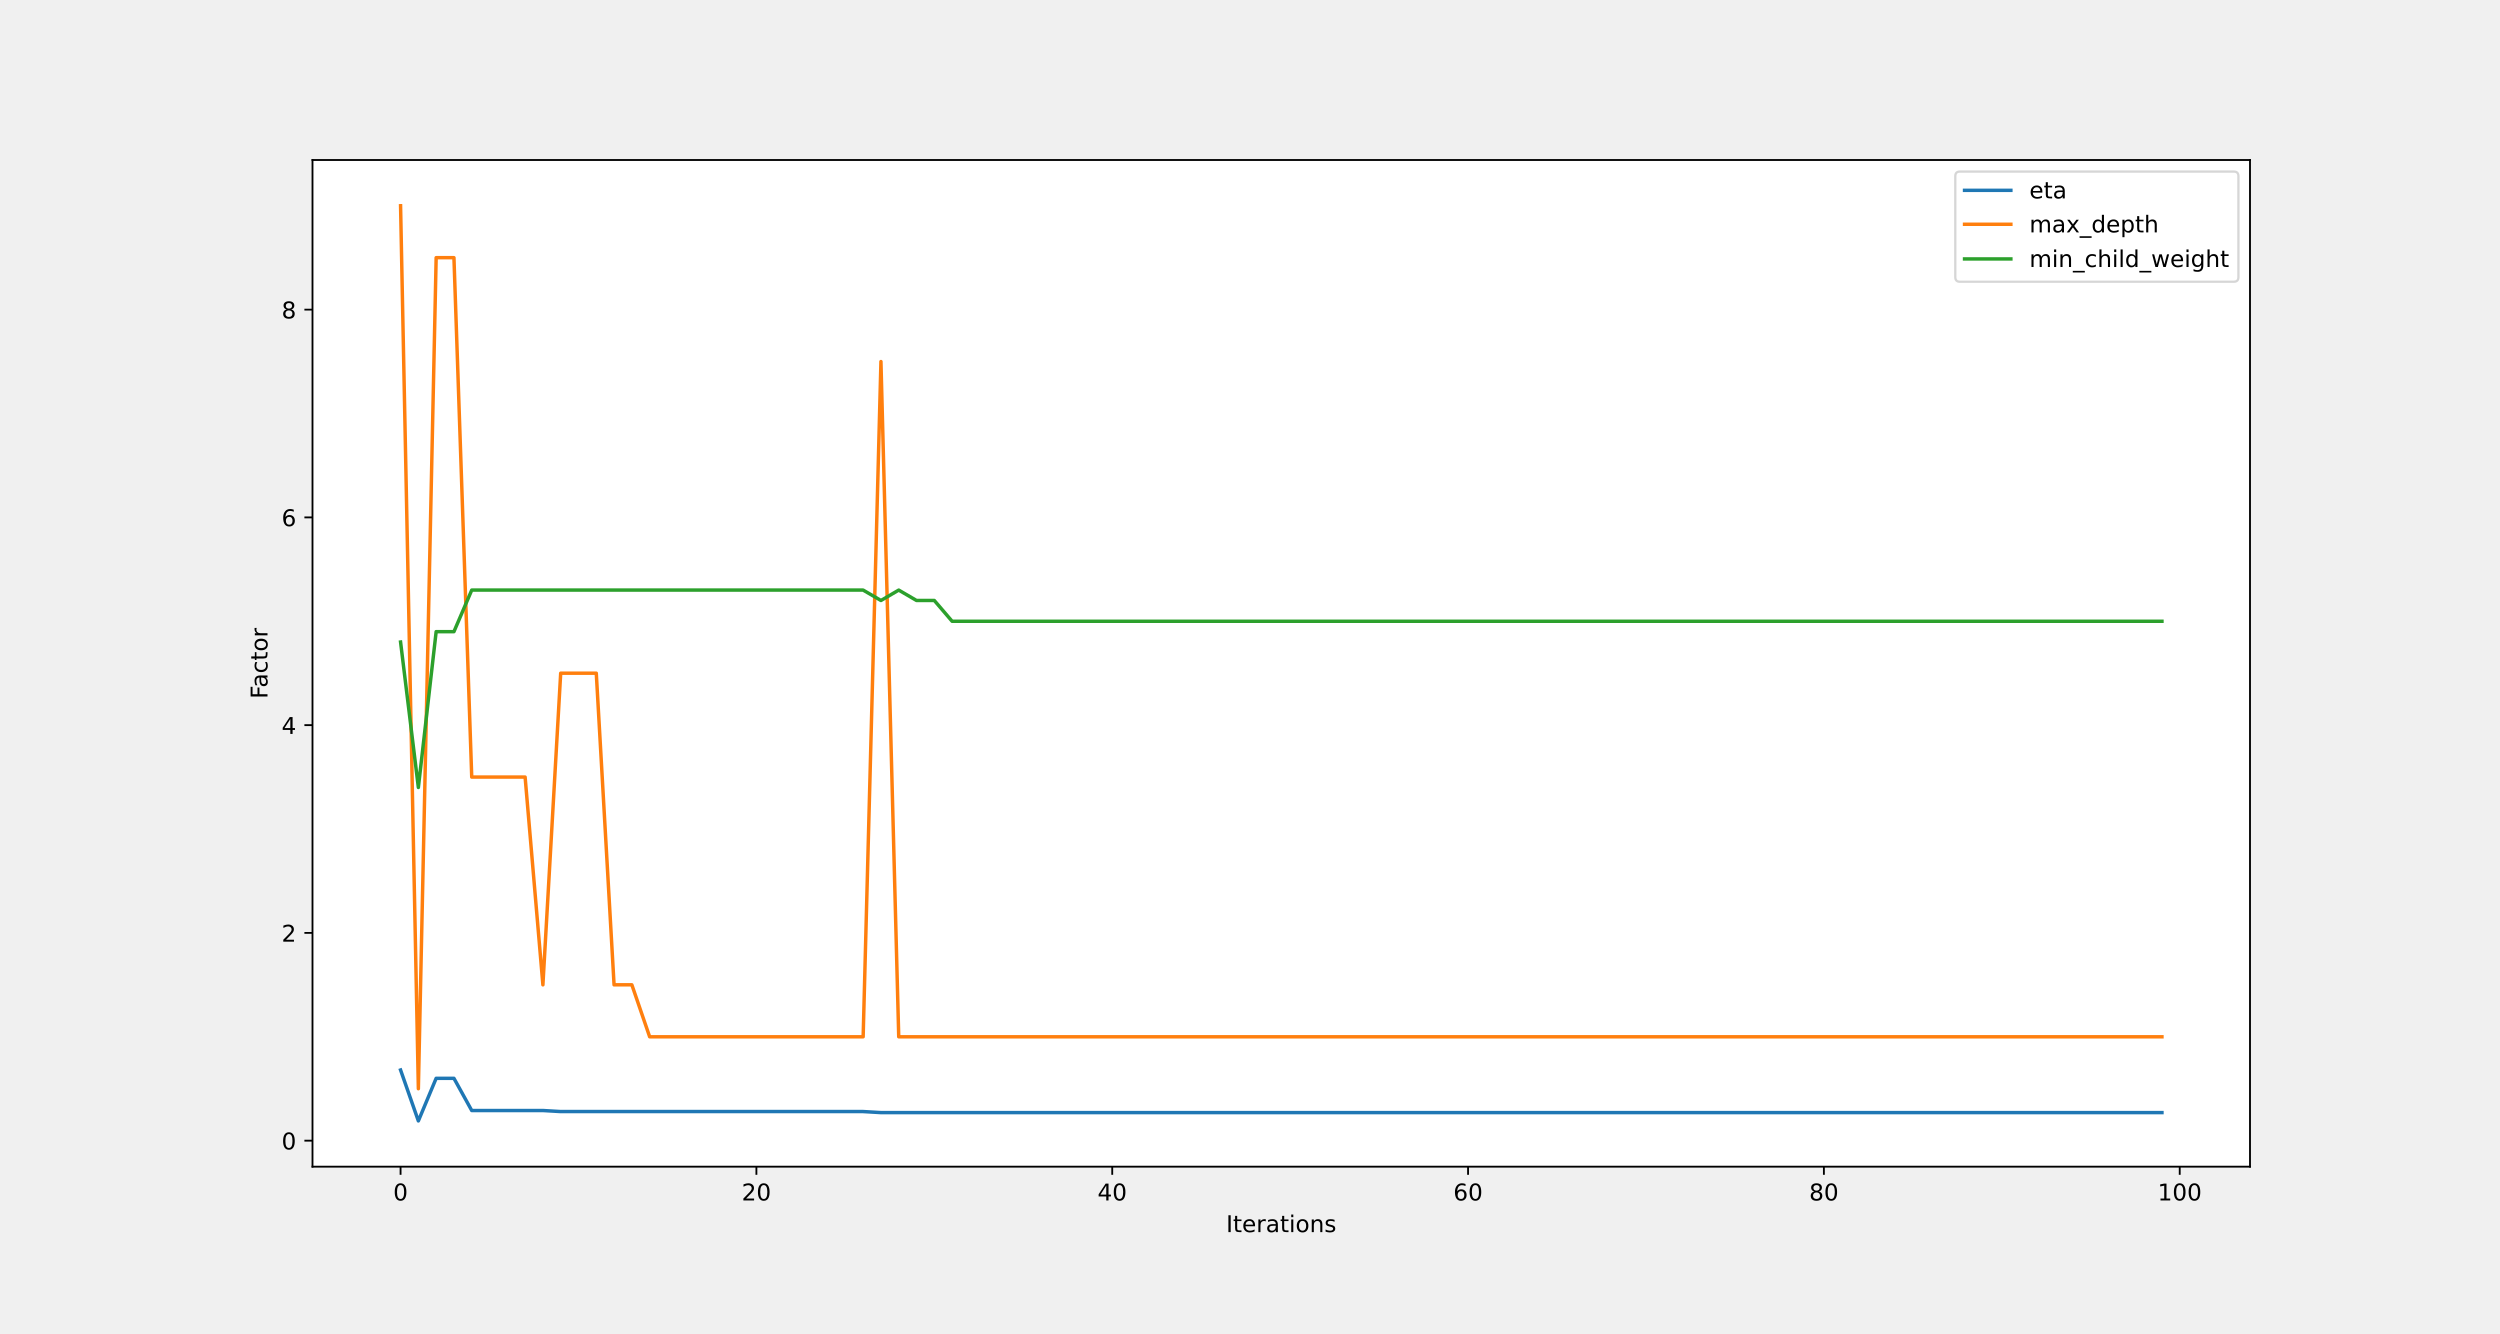
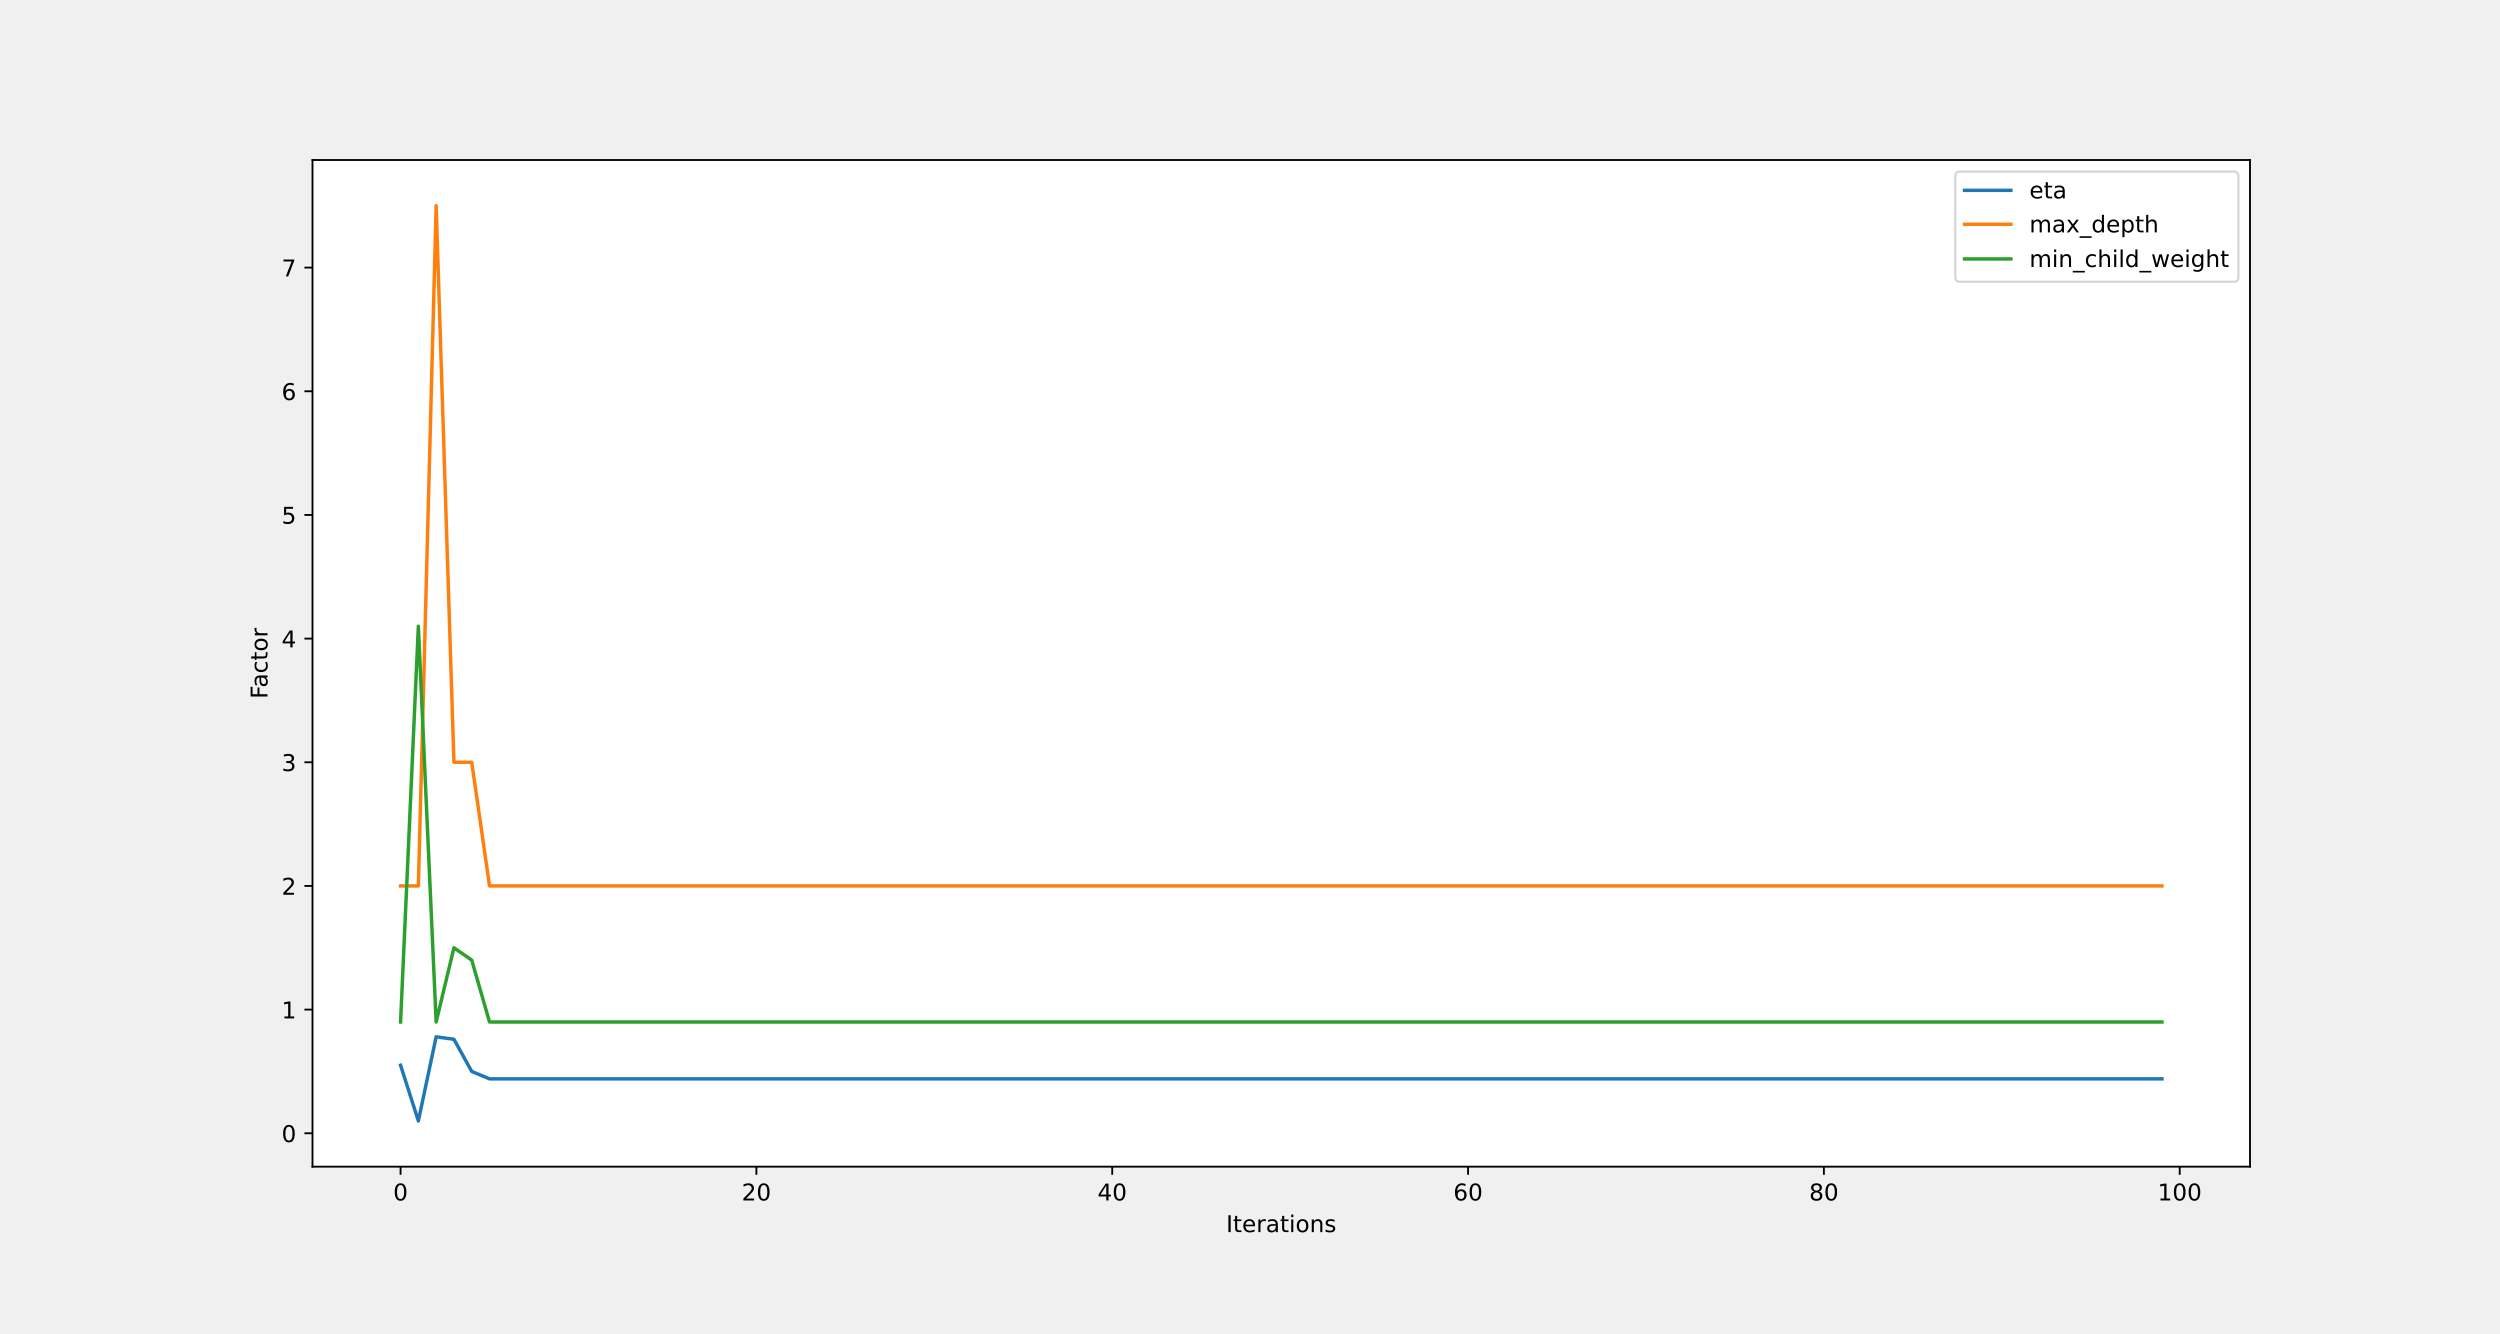
<svg xmlns="http://www.w3.org/2000/svg" xmlns:xlink="http://www.w3.org/1999/xlink" width="1080pt" height="576pt" viewBox="0 0 1080 576" version="1.1">
  <defs>
    <style type="text/css">*{stroke-linejoin: round; stroke-linecap: butt}</style>
  </defs>
  <g id="figure_1">
    <g id="patch_1">
      <path d="M 0 576  L 1080 576  L 1080 0  L 0 0  L 0 576  z " style="fill: none" />
    </g>
    <g id="axes_1">
      <g id="patch_2">
        <path d="M 135 504  L 972 504  L 972 69.12  L 135 69.12  z " style="fill: #ffffff" />
      </g>
      <g id="matplotlib.axis_1">
        <g id="xtick_1">
          <g id="line2d_1">
            <defs>
-               <path id="m1e99dc1d96" d="M 0 0  L 0 3.5  " style="stroke: #000000; stroke-width: 0.8" />
-             </defs>
-             <g>
-               <use xlink:href="#m1e99dc1d96" x="173.045" y="504" style="stroke: #000000; stroke-width: 0.8" />
+               <path id="mfc88589163" d="M 0 0  L 0 3.5  " style="stroke: #000000; stroke-width: 0.8" />
+             </defs>
+             <g>
+               <use xlink:href="#mfc88589163" x="173.045" y="504" style="stroke: #000000; stroke-width: 0.8" />
            </g>
          </g>
          <g id="text_1">
            <g transform="translate(169.8642 518.5984)scale(0.1 -0.1)">
              <defs>
                <path id="DejaVuSans-30" d="M 2034 4250  Q 1547 4250 1301 3770  Q 1056 3291 1056 2328  Q 1056 1369 1301 889  Q 1547 409 2034 409  Q 2525 409 2770 889  Q 3016 1369 3016 2328  Q 3016 3291 2770 3770  Q 2525 4250 2034 4250  z M 2034 4750  Q 2819 4750 3233 4129  Q 3647 3509 3647 2328  Q 3647 1150 3233 529  Q 2819 -91 2034 -91  Q 1250 -91 836 529  Q 422 1150 422 2328  Q 422 3509 836 4129  Q 1250 4750 2034 4750  z " transform="scale(0.015625)" />
              </defs>
              <use xlink:href="#DejaVuSans-30" />
            </g>
          </g>
        </g>
        <g id="xtick_2">
          <g id="line2d_2">
            <g>
-               <use xlink:href="#m1e99dc1d96" x="326.764" y="504" style="stroke: #000000; stroke-width: 0.8" />
+               <use xlink:href="#mfc88589163" x="326.764" y="504" style="stroke: #000000; stroke-width: 0.8" />
            </g>
          </g>
          <g id="text_2">
            <g transform="translate(320.402 518.5984)scale(0.1 -0.1)">
              <defs>
                <path id="DejaVuSans-32" d="M 1228 531  L 3431 531  L 3431 0  L 469 0  L 469 531  Q 828 903 1448 1529  Q 2069 2156 2228 2338  Q 2531 2678 2651 2914  Q 2772 3150 2772 3378  Q 2772 3750 2511 3984  Q 2250 4219 1831 4219  Q 1534 4219 1204 4116  Q 875 4013 500 3803  L 500 4441  Q 881 4594 1212 4672  Q 1544 4750 1819 4750  Q 2544 4750 2975 4387  Q 3406 4025 3406 3419  Q 3406 3131 3298 2873  Q 3191 2616 2906 2266  Q 2828 2175 2409 1742  Q 1991 1309 1228 531  z " transform="scale(0.015625)" />
              </defs>
              <use xlink:href="#DejaVuSans-32" />
              <use xlink:href="#DejaVuSans-30" x="63.623" />
            </g>
          </g>
        </g>
        <g id="xtick_3">
          <g id="line2d_3">
            <g>
-               <use xlink:href="#m1e99dc1d96" x="480.483" y="504" style="stroke: #000000; stroke-width: 0.8" />
+               <use xlink:href="#mfc88589163" x="480.483" y="504" style="stroke: #000000; stroke-width: 0.8" />
            </g>
          </g>
          <g id="text_3">
            <g transform="translate(474.121 518.5984)scale(0.1 -0.1)">
              <defs>
                <path id="DejaVuSans-34" d="M 2419 4116  L 825 1625  L 2419 1625  L 2419 4116  z M 2253 4666  L 3047 4666  L 3047 1625  L 3713 1625  L 3713 1100  L 3047 1100  L 3047 0  L 2419 0  L 2419 1100  L 313 1100  L 313 1709  L 2253 4666  z " transform="scale(0.015625)" />
              </defs>
              <use xlink:href="#DejaVuSans-34" />
              <use xlink:href="#DejaVuSans-30" x="63.623" />
            </g>
          </g>
        </g>
        <g id="xtick_4">
          <g id="line2d_4">
            <g>
-               <use xlink:href="#m1e99dc1d96" x="634.202" y="504" style="stroke: #000000; stroke-width: 0.8" />
+               <use xlink:href="#mfc88589163" x="634.202" y="504" style="stroke: #000000; stroke-width: 0.8" />
            </g>
          </g>
          <g id="text_4">
            <g transform="translate(627.84 518.5984)scale(0.1 -0.1)">
              <defs>
                <path id="DejaVuSans-36" d="M 2113 2584  Q 1688 2584 1439 2293  Q 1191 2003 1191 1497  Q 1191 994 1439 701  Q 1688 409 2113 409  Q 2538 409 2786 701  Q 3034 994 3034 1497  Q 3034 2003 2786 2293  Q 2538 2584 2113 2584  z M 3366 4563  L 3366 3988  Q 3128 4100 2886 4159  Q 2644 4219 2406 4219  Q 1781 4219 1451 3797  Q 1122 3375 1075 2522  Q 1259 2794 1537 2939  Q 1816 3084 2150 3084  Q 2853 3084 3261 2657  Q 3669 2231 3669 1497  Q 3669 778 3244 343  Q 2819 -91 2113 -91  Q 1303 -91 875 529  Q 447 1150 447 2328  Q 447 3434 972 4092  Q 1497 4750 2381 4750  Q 2619 4750 2861 4703  Q 3103 4656 3366 4563  z " transform="scale(0.015625)" />
              </defs>
              <use xlink:href="#DejaVuSans-36" />
              <use xlink:href="#DejaVuSans-30" x="63.623" />
            </g>
          </g>
        </g>
        <g id="xtick_5">
          <g id="line2d_5">
            <g>
-               <use xlink:href="#m1e99dc1d96" x="787.921" y="504" style="stroke: #000000; stroke-width: 0.8" />
+               <use xlink:href="#mfc88589163" x="787.921" y="504" style="stroke: #000000; stroke-width: 0.8" />
            </g>
          </g>
          <g id="text_5">
            <g transform="translate(781.559 518.5984)scale(0.1 -0.1)">
              <defs>
                <path id="DejaVuSans-38" d="M 2034 2216  Q 1584 2216 1326 1975  Q 1069 1734 1069 1313  Q 1069 891 1326 650  Q 1584 409 2034 409  Q 2484 409 2743 651  Q 3003 894 3003 1313  Q 3003 1734 2745 1975  Q 2488 2216 2034 2216  z M 1403 2484  Q 997 2584 770 2862  Q 544 3141 544 3541  Q 544 4100 942 4425  Q 1341 4750 2034 4750  Q 2731 4750 3128 4425  Q 3525 4100 3525 3541  Q 3525 3141 3298 2862  Q 3072 2584 2669 2484  Q 3125 2378 3379 2068  Q 3634 1759 3634 1313  Q 3634 634 3220 271  Q 2806 -91 2034 -91  Q 1263 -91 848 271  Q 434 634 434 1313  Q 434 1759 690 2068  Q 947 2378 1403 2484  z M 1172 3481  Q 1172 3119 1398 2916  Q 1625 2713 2034 2713  Q 2441 2713 2670 2916  Q 2900 3119 2900 3481  Q 2900 3844 2670 4047  Q 2441 4250 2034 4250  Q 1625 4250 1398 4047  Q 1172 3844 1172 3481  z " transform="scale(0.015625)" />
              </defs>
              <use xlink:href="#DejaVuSans-38" />
              <use xlink:href="#DejaVuSans-30" x="63.623" />
            </g>
          </g>
        </g>
        <g id="xtick_6">
          <g id="line2d_6">
            <g>
-               <use xlink:href="#m1e99dc1d96" x="941.64" y="504" style="stroke: #000000; stroke-width: 0.8" />
+               <use xlink:href="#mfc88589163" x="941.64" y="504" style="stroke: #000000; stroke-width: 0.8" />
            </g>
          </g>
          <g id="text_6">
            <g transform="translate(932.0967 518.5984)scale(0.1 -0.1)">
              <defs>
                <path id="DejaVuSans-31" d="M 794 531  L 1825 531  L 1825 4091  L 703 3866  L 703 4441  L 1819 4666  L 2450 4666  L 2450 531  L 3481 531  L 3481 0  L 794 0  L 794 531  z " transform="scale(0.015625)" />
              </defs>
              <use xlink:href="#DejaVuSans-31" />
              <use xlink:href="#DejaVuSans-30" x="63.623" />
              <use xlink:href="#DejaVuSans-30" x="127.246" />
            </g>
          </g>
        </g>
        <g id="text_7">
          <g transform="translate(529.6867 532.2766)scale(0.1 -0.1)">
            <defs>
              <path id="DejaVuSans-49" d="M 628 4666  L 1259 4666  L 1259 0  L 628 0  L 628 4666  z " transform="scale(0.015625)" />
              <path id="DejaVuSans-74" d="M 1172 4494  L 1172 3500  L 2356 3500  L 2356 3053  L 1172 3053  L 1172 1153  Q 1172 725 1289 603  Q 1406 481 1766 481  L 2356 481  L 2356 0  L 1766 0  Q 1100 0 847 248  Q 594 497 594 1153  L 594 3053  L 172 3053  L 172 3500  L 594 3500  L 594 4494  L 1172 4494  z " transform="scale(0.015625)" />
              <path id="DejaVuSans-65" d="M 3597 1894  L 3597 1613  L 953 1613  Q 991 1019 1311 708  Q 1631 397 2203 397  Q 2534 397 2845 478  Q 3156 559 3463 722  L 3463 178  Q 3153 47 2828 -22  Q 2503 -91 2169 -91  Q 1331 -91 842 396  Q 353 884 353 1716  Q 353 2575 817 3079  Q 1281 3584 2069 3584  Q 2775 3584 3186 3129  Q 3597 2675 3597 1894  z M 3022 2063  Q 3016 2534 2758 2815  Q 2500 3097 2075 3097  Q 1594 3097 1305 2825  Q 1016 2553 972 2059  L 3022 2063  z " transform="scale(0.015625)" />
              <path id="DejaVuSans-72" d="M 2631 2963  Q 2534 3019 2420 3045  Q 2306 3072 2169 3072  Q 1681 3072 1420 2755  Q 1159 2438 1159 1844  L 1159 0  L 581 0  L 581 3500  L 1159 3500  L 1159 2956  Q 1341 3275 1631 3429  Q 1922 3584 2338 3584  Q 2397 3584 2469 3576  Q 2541 3569 2628 3553  L 2631 2963  z " transform="scale(0.015625)" />
              <path id="DejaVuSans-61" d="M 2194 1759  Q 1497 1759 1228 1600  Q 959 1441 959 1056  Q 959 750 1161 570  Q 1363 391 1709 391  Q 2188 391 2477 730  Q 2766 1069 2766 1631  L 2766 1759  L 2194 1759  z M 3341 1997  L 3341 0  L 2766 0  L 2766 531  Q 2569 213 2275 61  Q 1981 -91 1556 -91  Q 1019 -91 701 211  Q 384 513 384 1019  Q 384 1609 779 1909  Q 1175 2209 1959 2209  L 2766 2209  L 2766 2266  Q 2766 2663 2505 2880  Q 2244 3097 1772 3097  Q 1472 3097 1187 3025  Q 903 2953 641 2809  L 641 3341  Q 956 3463 1253 3523  Q 1550 3584 1831 3584  Q 2591 3584 2966 3190  Q 3341 2797 3341 1997  z " transform="scale(0.015625)" />
              <path id="DejaVuSans-69" d="M 603 3500  L 1178 3500  L 1178 0  L 603 0  L 603 3500  z M 603 4863  L 1178 4863  L 1178 4134  L 603 4134  L 603 4863  z " transform="scale(0.015625)" />
              <path id="DejaVuSans-6f" d="M 1959 3097  Q 1497 3097 1228 2736  Q 959 2375 959 1747  Q 959 1119 1226 758  Q 1494 397 1959 397  Q 2419 397 2687 759  Q 2956 1122 2956 1747  Q 2956 2369 2687 2733  Q 2419 3097 1959 3097  z M 1959 3584  Q 2709 3584 3137 3096  Q 3566 2609 3566 1747  Q 3566 888 3137 398  Q 2709 -91 1959 -91  Q 1206 -91 779 398  Q 353 888 353 1747  Q 353 2609 779 3096  Q 1206 3584 1959 3584  z " transform="scale(0.015625)" />
              <path id="DejaVuSans-6e" d="M 3513 2113  L 3513 0  L 2938 0  L 2938 2094  Q 2938 2591 2744 2837  Q 2550 3084 2163 3084  Q 1697 3084 1428 2787  Q 1159 2491 1159 1978  L 1159 0  L 581 0  L 581 3500  L 1159 3500  L 1159 2956  Q 1366 3272 1645 3428  Q 1925 3584 2291 3584  Q 2894 3584 3203 3211  Q 3513 2838 3513 2113  z " transform="scale(0.015625)" />
              <path id="DejaVuSans-73" d="M 2834 3397  L 2834 2853  Q 2591 2978 2328 3040  Q 2066 3103 1784 3103  Q 1356 3103 1142 2972  Q 928 2841 928 2578  Q 928 2378 1081 2264  Q 1234 2150 1697 2047  L 1894 2003  Q 2506 1872 2764 1633  Q 3022 1394 3022 966  Q 3022 478 2636 193  Q 2250 -91 1575 -91  Q 1294 -91 989 -36  Q 684 19 347 128  L 347 722  Q 666 556 975 473  Q 1284 391 1588 391  Q 1994 391 2212 530  Q 2431 669 2431 922  Q 2431 1156 2273 1281  Q 2116 1406 1581 1522  L 1381 1569  Q 847 1681 609 1914  Q 372 2147 372 2553  Q 372 3047 722 3315  Q 1072 3584 1716 3584  Q 2034 3584 2315 3537  Q 2597 3491 2834 3397  z " transform="scale(0.015625)" />
            </defs>
            <use xlink:href="#DejaVuSans-49" />
            <use xlink:href="#DejaVuSans-74" x="29.492" />
            <use xlink:href="#DejaVuSans-65" x="68.701" />
            <use xlink:href="#DejaVuSans-72" x="130.225" />
            <use xlink:href="#DejaVuSans-61" x="171.338" />
            <use xlink:href="#DejaVuSans-74" x="232.617" />
            <use xlink:href="#DejaVuSans-69" x="271.826" />
            <use xlink:href="#DejaVuSans-6f" x="299.609" />
            <use xlink:href="#DejaVuSans-6e" x="360.791" />
            <use xlink:href="#DejaVuSans-73" x="424.17" />
          </g>
        </g>
      </g>
      <g id="matplotlib.axis_2">
        <g id="ytick_1">
          <g id="line2d_7">
            <defs>
-               <path id="m9e258e611a" d="M 0 0  L -3.5 0  " style="stroke: #000000; stroke-width: 0.8" />
-             </defs>
-             <g>
-               <use xlink:href="#m9e258e611a" x="135" y="492.759" style="stroke: #000000; stroke-width: 0.8" />
+               <path id="m96269ab694" d="M 0 0  L -3.5 0  " style="stroke: #000000; stroke-width: 0.8" />
+             </defs>
+             <g>
+               <use xlink:href="#m96269ab694" x="135" y="489.575" style="stroke: #000000; stroke-width: 0.8" />
            </g>
          </g>
          <g id="text_8">
-             <g transform="translate(121.6375 496.5581)scale(0.1 -0.1)">
+             <g transform="translate(121.6375 493.3745)scale(0.1 -0.1)">
              <use xlink:href="#DejaVuSans-30" />
            </g>
          </g>
        </g>
        <g id="ytick_2">
          <g id="line2d_8">
            <g>
-               <use xlink:href="#m9e258e611a" x="135" y="403.01" style="stroke: #000000; stroke-width: 0.8" />
+               <use xlink:href="#m96269ab694" x="135" y="436.15" style="stroke: #000000; stroke-width: 0.8" />
            </g>
          </g>
          <g id="text_9">
-             <g transform="translate(121.6375 406.8089)scale(0.1 -0.1)">
-               <use xlink:href="#DejaVuSans-32" />
+             <g transform="translate(121.6375 439.9494)scale(0.1 -0.1)">
+               <use xlink:href="#DejaVuSans-31" />
            </g>
          </g>
        </g>
        <g id="ytick_3">
          <g id="line2d_9">
            <g>
-               <use xlink:href="#m9e258e611a" x="135" y="313.26" style="stroke: #000000; stroke-width: 0.8" />
+               <use xlink:href="#m96269ab694" x="135" y="382.725" style="stroke: #000000; stroke-width: 0.8" />
            </g>
          </g>
          <g id="text_10">
-             <g transform="translate(121.6375 317.0596)scale(0.1 -0.1)">
-               <use xlink:href="#DejaVuSans-34" />
+             <g transform="translate(121.6375 386.5243)scale(0.1 -0.1)">
+               <use xlink:href="#DejaVuSans-32" />
            </g>
          </g>
        </g>
        <g id="ytick_4">
          <g id="line2d_10">
            <g>
-               <use xlink:href="#m9e258e611a" x="135" y="223.511" style="stroke: #000000; stroke-width: 0.8" />
+               <use xlink:href="#m96269ab694" x="135" y="329.3" style="stroke: #000000; stroke-width: 0.8" />
            </g>
          </g>
          <g id="text_11">
-             <g transform="translate(121.6375 227.3104)scale(0.1 -0.1)">
-               <use xlink:href="#DejaVuSans-36" />
+             <g transform="translate(121.6375 333.0993)scale(0.1 -0.1)">
+               <defs>
+                 <path id="DejaVuSans-33" d="M 2597 2516  Q 3050 2419 3304 2112  Q 3559 1806 3559 1356  Q 3559 666 3084 287  Q 2609 -91 1734 -91  Q 1441 -91 1130 -33  Q 819 25 488 141  L 488 750  Q 750 597 1062 519  Q 1375 441 1716 441  Q 2309 441 2620 675  Q 2931 909 2931 1356  Q 2931 1769 2642 2001  Q 2353 2234 1838 2234  L 1294 2234  L 1294 2753  L 1863 2753  Q 2328 2753 2575 2939  Q 2822 3125 2822 3475  Q 2822 3834 2567 4026  Q 2313 4219 1838 4219  Q 1578 4219 1281 4162  Q 984 4106 628 3988  L 628 4550  Q 988 4650 1302 4700  Q 1616 4750 1894 4750  Q 2613 4750 3031 4423  Q 3450 4097 3450 3541  Q 3450 3153 3228 2886  Q 3006 2619 2597 2516  z " transform="scale(0.015625)" />
+               </defs>
+               <use xlink:href="#DejaVuSans-33" />
            </g>
          </g>
        </g>
        <g id="ytick_5">
          <g id="line2d_11">
            <g>
-               <use xlink:href="#m9e258e611a" x="135" y="133.762" style="stroke: #000000; stroke-width: 0.8" />
+               <use xlink:href="#m96269ab694" x="135" y="275.875" style="stroke: #000000; stroke-width: 0.8" />
            </g>
          </g>
          <g id="text_12">
-             <g transform="translate(121.6375 137.5611)scale(0.1 -0.1)">
-               <use xlink:href="#DejaVuSans-38" />
-             </g>
-           </g>
-         </g>
-         <g id="text_13">
+             <g transform="translate(121.6375 279.6742)scale(0.1 -0.1)">
+               <use xlink:href="#DejaVuSans-34" />
+             </g>
+           </g>
+         </g>
+         <g id="ytick_6">
+           <g id="line2d_12">
+             <g>
+               <use xlink:href="#m96269ab694" x="135" y="222.45" style="stroke: #000000; stroke-width: 0.8" />
+             </g>
+           </g>
+           <g id="text_13">
+             <g transform="translate(121.6375 226.2491)scale(0.1 -0.1)">
+               <defs>
+                 <path id="DejaVuSans-35" d="M 691 4666  L 3169 4666  L 3169 4134  L 1269 4134  L 1269 2991  Q 1406 3038 1543 3061  Q 1681 3084 1819 3084  Q 2600 3084 3056 2656  Q 3513 2228 3513 1497  Q 3513 744 3044 326  Q 2575 -91 1722 -91  Q 1428 -91 1123 -41  Q 819 9 494 109  L 494 744  Q 775 591 1075 516  Q 1375 441 1709 441  Q 2250 441 2565 725  Q 2881 1009 2881 1497  Q 2881 1984 2565 2268  Q 2250 2553 1709 2553  Q 1456 2553 1204 2497  Q 953 2441 691 2322  L 691 4666  z " transform="scale(0.015625)" />
+               </defs>
+               <use xlink:href="#DejaVuSans-35" />
+             </g>
+           </g>
+         </g>
+         <g id="ytick_7">
+           <g id="line2d_13">
+             <g>
+               <use xlink:href="#m96269ab694" x="135" y="169.025" style="stroke: #000000; stroke-width: 0.8" />
+             </g>
+           </g>
+           <g id="text_14">
+             <g transform="translate(121.6375 172.8241)scale(0.1 -0.1)">
+               <use xlink:href="#DejaVuSans-36" />
+             </g>
+           </g>
+         </g>
+         <g id="ytick_8">
+           <g id="line2d_14">
+             <g>
+               <use xlink:href="#m96269ab694" x="135" y="115.6" style="stroke: #000000; stroke-width: 0.8" />
+             </g>
+           </g>
+           <g id="text_15">
+             <g transform="translate(121.6375 119.399)scale(0.1 -0.1)">
+               <defs>
+                 <path id="DejaVuSans-37" d="M 525 4666  L 3525 4666  L 3525 4397  L 1831 0  L 1172 0  L 2766 4134  L 525 4134  L 525 4666  z " transform="scale(0.015625)" />
+               </defs>
+               <use xlink:href="#DejaVuSans-37" />
+             </g>
+           </g>
+         </g>
+         <g id="text_16">
          <g transform="translate(115.5578 301.8678)rotate(-90)scale(0.1 -0.1)">
            <defs>
              <path id="DejaVuSans-46" d="M 628 4666  L 3309 4666  L 3309 4134  L 1259 4134  L 1259 2759  L 3109 2759  L 3109 2228  L 1259 2228  L 1259 0  L 628 0  L 628 4666  z " transform="scale(0.015625)" />
              <path id="DejaVuSans-63" d="M 3122 3366  L 3122 2828  Q 2878 2963 2633 3030  Q 2388 3097 2138 3097  Q 1578 3097 1268 2742  Q 959 2388 959 1747  Q 959 1106 1268 751  Q 1578 397 2138 397  Q 2388 397 2633 464  Q 2878 531 3122 666  L 3122 134  Q 2881 22 2623 -34  Q 2366 -91 2075 -91  Q 1284 -91 818 406  Q 353 903 353 1747  Q 353 2603 823 3093  Q 1294 3584 2113 3584  Q 2378 3584 2631 3529  Q 2884 3475 3122 3366  z " transform="scale(0.015625)" />
            </defs>
            <use xlink:href="#DejaVuSans-46" />
            <use xlink:href="#DejaVuSans-61" x="48.395" />
            <use xlink:href="#DejaVuSans-63" x="109.674" />
            <use xlink:href="#DejaVuSans-74" x="164.654" />
            <use xlink:href="#DejaVuSans-6f" x="203.863" />
            <use xlink:href="#DejaVuSans-72" x="265.045" />
          </g>
        </g>
      </g>
-       <g id="line2d_12">
-         <path d="M 173.045 462.244  L 180.731 484.233  L 188.417 465.834  L 196.103 465.834  L 203.789 479.745  L 211.475 479.745  L 219.161 479.745  L 226.847 479.745  L 234.533 479.745  L 242.219 480.194  L 249.905 480.194  L 257.591 480.194  L 265.277 480.194  L 272.963 480.194  L 280.649 480.194  L 288.335 480.194  L 296.021 480.194  L 303.707 480.194  L 311.393 480.194  L 319.079 480.194  L 326.764 480.194  L 334.45 480.194  L 342.136 480.194  L 349.822 480.194  L 357.508 480.194  L 365.194 480.194  L 372.88 480.194  L 380.566 480.643  L 388.252 480.643  L 395.938 480.643  L 403.624 480.643  L 411.31 480.643  L 418.996 480.643  L 426.682 480.643  L 434.368 480.643  L 442.054 480.643  L 449.74 480.643  L 457.426 480.643  L 465.112 480.643  L 472.798 480.643  L 480.483 480.643  L 488.169 480.643  L 495.855 480.643  L 503.541 480.643  L 511.227 480.643  L 518.913 480.643  L 526.599 480.643  L 534.285 480.643  L 541.971 480.643  L 549.657 480.643  L 557.343 480.643  L 565.029 480.643  L 572.715 480.643  L 580.401 480.643  L 588.087 480.643  L 595.773 480.643  L 603.459 480.643  L 611.145 480.643  L 618.831 480.643  L 626.517 480.643  L 634.202 480.643  L 641.888 480.643  L 649.574 480.643  L 657.26 480.643  L 664.946 480.643  L 672.632 480.643  L 680.318 480.643  L 688.004 480.643  L 695.69 480.643  L 703.376 480.643  L 711.062 480.643  L 718.748 480.643  L 726.434 480.643  L 734.12 480.643  L 741.806 480.643  L 749.492 480.643  L 757.178 480.643  L 764.864 480.643  L 772.55 480.643  L 780.236 480.643  L 787.921 480.643  L 795.607 480.643  L 803.293 480.643  L 810.979 480.643  L 818.665 480.643  L 826.351 480.643  L 834.037 480.643  L 841.723 480.643  L 849.409 480.643  L 857.095 480.643  L 864.781 480.643  L 872.467 480.643  L 880.153 480.643  L 887.839 480.643  L 895.525 480.643  L 903.211 480.643  L 910.897 480.643  L 918.583 480.643  L 926.269 480.643  L 933.955 480.643  " clip-path="url(#p0d468380b0)" style="fill: none; stroke: #1f77b4; stroke-width: 1.5; stroke-linecap: square" />
-       </g>
-       <g id="line2d_13">
-         <path d="M 173.045 88.887  L 180.731 470.322  L 188.417 111.325  L 196.103 111.325  L 203.789 335.698  L 211.475 335.698  L 219.161 335.698  L 226.847 335.698  L 234.533 425.447  L 242.219 290.823  L 249.905 290.823  L 257.591 290.823  L 265.277 425.447  L 272.963 425.447  L 280.649 447.884  L 288.335 447.884  L 296.021 447.884  L 303.707 447.884  L 311.393 447.884  L 319.079 447.884  L 326.764 447.884  L 334.45 447.884  L 342.136 447.884  L 349.822 447.884  L 357.508 447.884  L 365.194 447.884  L 372.88 447.884  L 380.566 156.199  L 388.252 447.884  L 395.938 447.884  L 403.624 447.884  L 411.31 447.884  L 418.996 447.884  L 426.682 447.884  L 434.368 447.884  L 442.054 447.884  L 449.74 447.884  L 457.426 447.884  L 465.112 447.884  L 472.798 447.884  L 480.483 447.884  L 488.169 447.884  L 495.855 447.884  L 503.541 447.884  L 511.227 447.884  L 518.913 447.884  L 526.599 447.884  L 534.285 447.884  L 541.971 447.884  L 549.657 447.884  L 557.343 447.884  L 565.029 447.884  L 572.715 447.884  L 580.401 447.884  L 588.087 447.884  L 595.773 447.884  L 603.459 447.884  L 611.145 447.884  L 618.831 447.884  L 626.517 447.884  L 634.202 447.884  L 641.888 447.884  L 649.574 447.884  L 657.26 447.884  L 664.946 447.884  L 672.632 447.884  L 680.318 447.884  L 688.004 447.884  L 695.69 447.884  L 703.376 447.884  L 711.062 447.884  L 718.748 447.884  L 726.434 447.884  L 734.12 447.884  L 741.806 447.884  L 749.492 447.884  L 757.178 447.884  L 764.864 447.884  L 772.55 447.884  L 780.236 447.884  L 787.921 447.884  L 795.607 447.884  L 803.293 447.884  L 810.979 447.884  L 818.665 447.884  L 826.351 447.884  L 834.037 447.884  L 841.723 447.884  L 849.409 447.884  L 857.095 447.884  L 864.781 447.884  L 872.467 447.884  L 880.153 447.884  L 887.839 447.884  L 895.525 447.884  L 903.211 447.884  L 910.897 447.884  L 918.583 447.884  L 926.269 447.884  L 933.955 447.884  " clip-path="url(#p0d468380b0)" style="fill: none; stroke: #ff7f0e; stroke-width: 1.5; stroke-linecap: square" />
-       </g>
-       <g id="line2d_14">
-         <path d="M 173.045 277.361  L 180.731 340.185  L 188.417 272.873  L 196.103 272.873  L 203.789 254.923  L 211.475 254.923  L 219.161 254.923  L 226.847 254.923  L 234.533 254.923  L 242.219 254.923  L 249.905 254.923  L 257.591 254.923  L 265.277 254.923  L 272.963 254.923  L 280.649 254.923  L 288.335 254.923  L 296.021 254.923  L 303.707 254.923  L 311.393 254.923  L 319.079 254.923  L 326.764 254.923  L 334.45 254.923  L 342.136 254.923  L 349.822 254.923  L 357.508 254.923  L 365.194 254.923  L 372.88 254.923  L 380.566 259.411  L 388.252 254.923  L 395.938 259.411  L 403.624 259.411  L 411.31 268.386  L 418.996 268.386  L 426.682 268.386  L 434.368 268.386  L 442.054 268.386  L 449.74 268.386  L 457.426 268.386  L 465.112 268.386  L 472.798 268.386  L 480.483 268.386  L 488.169 268.386  L 495.855 268.386  L 503.541 268.386  L 511.227 268.386  L 518.913 268.386  L 526.599 268.386  L 534.285 268.386  L 541.971 268.386  L 549.657 268.386  L 557.343 268.386  L 565.029 268.386  L 572.715 268.386  L 580.401 268.386  L 588.087 268.386  L 595.773 268.386  L 603.459 268.386  L 611.145 268.386  L 618.831 268.386  L 626.517 268.386  L 634.202 268.386  L 641.888 268.386  L 649.574 268.386  L 657.26 268.386  L 664.946 268.386  L 672.632 268.386  L 680.318 268.386  L 688.004 268.386  L 695.69 268.386  L 703.376 268.386  L 711.062 268.386  L 718.748 268.386  L 726.434 268.386  L 734.12 268.386  L 741.806 268.386  L 749.492 268.386  L 757.178 268.386  L 764.864 268.386  L 772.55 268.386  L 780.236 268.386  L 787.921 268.386  L 795.607 268.386  L 803.293 268.386  L 810.979 268.386  L 818.665 268.386  L 826.351 268.386  L 834.037 268.386  L 841.723 268.386  L 849.409 268.386  L 857.095 268.386  L 864.781 268.386  L 872.467 268.386  L 880.153 268.386  L 887.839 268.386  L 895.525 268.386  L 903.211 268.386  L 910.897 268.386  L 918.583 268.386  L 926.269 268.386  L 933.955 268.386  " clip-path="url(#p0d468380b0)" style="fill: none; stroke: #2ca02c; stroke-width: 1.5; stroke-linecap: square" />
+       <g id="line2d_15">
+         <path d="M 173.045 460.191  L 180.731 484.233  L 188.417 447.904  L 196.103 448.972  L 203.789 462.863  L 211.475 466.068  L 219.161 466.068  L 226.847 466.068  L 234.533 466.068  L 242.219 466.068  L 249.905 466.068  L 257.591 466.068  L 265.277 466.068  L 272.963 466.068  L 280.649 466.068  L 288.335 466.068  L 296.021 466.068  L 303.707 466.068  L 311.393 466.068  L 319.079 466.068  L 326.764 466.068  L 334.45 466.068  L 342.136 466.068  L 349.822 466.068  L 357.508 466.068  L 365.194 466.068  L 372.88 466.068  L 380.566 466.068  L 388.252 466.068  L 395.938 466.068  L 403.624 466.068  L 411.31 466.068  L 418.996 466.068  L 426.682 466.068  L 434.368 466.068  L 442.054 466.068  L 449.74 466.068  L 457.426 466.068  L 465.112 466.068  L 472.798 466.068  L 480.483 466.068  L 488.169 466.068  L 495.855 466.068  L 503.541 466.068  L 511.227 466.068  L 518.913 466.068  L 526.599 466.068  L 534.285 466.068  L 541.971 466.068  L 549.657 466.068  L 557.343 466.068  L 565.029 466.068  L 572.715 466.068  L 580.401 466.068  L 588.087 466.068  L 595.773 466.068  L 603.459 466.068  L 611.145 466.068  L 618.831 466.068  L 626.517 466.068  L 634.202 466.068  L 641.888 466.068  L 649.574 466.068  L 657.26 466.068  L 664.946 466.068  L 672.632 466.068  L 680.318 466.068  L 688.004 466.068  L 695.69 466.068  L 703.376 466.068  L 711.062 466.068  L 718.748 466.068  L 726.434 466.068  L 734.12 466.068  L 741.806 466.068  L 749.492 466.068  L 757.178 466.068  L 764.864 466.068  L 772.55 466.068  L 780.236 466.068  L 787.921 466.068  L 795.607 466.068  L 803.293 466.068  L 810.979 466.068  L 818.665 466.068  L 826.351 466.068  L 834.037 466.068  L 841.723 466.068  L 849.409 466.068  L 857.095 466.068  L 864.781 466.068  L 872.467 466.068  L 880.153 466.068  L 887.839 466.068  L 895.525 466.068  L 903.211 466.068  L 910.897 466.068  L 918.583 466.068  L 926.269 466.068  L 933.955 466.068  " clip-path="url(#pc39a2fb8bb)" style="fill: none; stroke: #1f77b4; stroke-width: 1.5; stroke-linecap: square" />
+       </g>
+       <g id="line2d_16">
+         <path d="M 173.045 382.725  L 180.731 382.725  L 188.417 88.887  L 196.103 329.3  L 203.789 329.3  L 211.475 382.725  L 219.161 382.725  L 226.847 382.725  L 234.533 382.725  L 242.219 382.725  L 249.905 382.725  L 257.591 382.725  L 265.277 382.725  L 272.963 382.725  L 280.649 382.725  L 288.335 382.725  L 296.021 382.725  L 303.707 382.725  L 311.393 382.725  L 319.079 382.725  L 326.764 382.725  L 334.45 382.725  L 342.136 382.725  L 349.822 382.725  L 357.508 382.725  L 365.194 382.725  L 372.88 382.725  L 380.566 382.725  L 388.252 382.725  L 395.938 382.725  L 403.624 382.725  L 411.31 382.725  L 418.996 382.725  L 426.682 382.725  L 434.368 382.725  L 442.054 382.725  L 449.74 382.725  L 457.426 382.725  L 465.112 382.725  L 472.798 382.725  L 480.483 382.725  L 488.169 382.725  L 495.855 382.725  L 503.541 382.725  L 511.227 382.725  L 518.913 382.725  L 526.599 382.725  L 534.285 382.725  L 541.971 382.725  L 549.657 382.725  L 557.343 382.725  L 565.029 382.725  L 572.715 382.725  L 580.401 382.725  L 588.087 382.725  L 595.773 382.725  L 603.459 382.725  L 611.145 382.725  L 618.831 382.725  L 626.517 382.725  L 634.202 382.725  L 641.888 382.725  L 649.574 382.725  L 657.26 382.725  L 664.946 382.725  L 672.632 382.725  L 680.318 382.725  L 688.004 382.725  L 695.69 382.725  L 703.376 382.725  L 711.062 382.725  L 718.748 382.725  L 726.434 382.725  L 734.12 382.725  L 741.806 382.725  L 749.492 382.725  L 757.178 382.725  L 764.864 382.725  L 772.55 382.725  L 780.236 382.725  L 787.921 382.725  L 795.607 382.725  L 803.293 382.725  L 810.979 382.725  L 818.665 382.725  L 826.351 382.725  L 834.037 382.725  L 841.723 382.725  L 849.409 382.725  L 857.095 382.725  L 864.781 382.725  L 872.467 382.725  L 880.153 382.725  L 887.839 382.725  L 895.525 382.725  L 903.211 382.725  L 910.897 382.725  L 918.583 382.725  L 926.269 382.725  L 933.955 382.725  " clip-path="url(#pc39a2fb8bb)" style="fill: none; stroke: #ff7f0e; stroke-width: 1.5; stroke-linecap: square" />
+       </g>
+       <g id="line2d_17">
+         <path d="M 173.045 441.493  L 180.731 270.532  L 188.417 441.493  L 196.103 409.438  L 203.789 414.78  L 211.475 441.493  L 219.161 441.493  L 226.847 441.493  L 234.533 441.493  L 242.219 441.493  L 249.905 441.493  L 257.591 441.493  L 265.277 441.493  L 272.963 441.493  L 280.649 441.493  L 288.335 441.493  L 296.021 441.493  L 303.707 441.493  L 311.393 441.493  L 319.079 441.493  L 326.764 441.493  L 334.45 441.493  L 342.136 441.493  L 349.822 441.493  L 357.508 441.493  L 365.194 441.493  L 372.88 441.493  L 380.566 441.493  L 388.252 441.493  L 395.938 441.493  L 403.624 441.493  L 411.31 441.493  L 418.996 441.493  L 426.682 441.493  L 434.368 441.493  L 442.054 441.493  L 449.74 441.493  L 457.426 441.493  L 465.112 441.493  L 472.798 441.493  L 480.483 441.493  L 488.169 441.493  L 495.855 441.493  L 503.541 441.493  L 511.227 441.493  L 518.913 441.493  L 526.599 441.493  L 534.285 441.493  L 541.971 441.493  L 549.657 441.493  L 557.343 441.493  L 565.029 441.493  L 572.715 441.493  L 580.401 441.493  L 588.087 441.493  L 595.773 441.493  L 603.459 441.493  L 611.145 441.493  L 618.831 441.493  L 626.517 441.493  L 634.202 441.493  L 641.888 441.493  L 649.574 441.493  L 657.26 441.493  L 664.946 441.493  L 672.632 441.493  L 680.318 441.493  L 688.004 441.493  L 695.69 441.493  L 703.376 441.493  L 711.062 441.493  L 718.748 441.493  L 726.434 441.493  L 734.12 441.493  L 741.806 441.493  L 749.492 441.493  L 757.178 441.493  L 764.864 441.493  L 772.55 441.493  L 780.236 441.493  L 787.921 441.493  L 795.607 441.493  L 803.293 441.493  L 810.979 441.493  L 818.665 441.493  L 826.351 441.493  L 834.037 441.493  L 841.723 441.493  L 849.409 441.493  L 857.095 441.493  L 864.781 441.493  L 872.467 441.493  L 880.153 441.493  L 887.839 441.493  L 895.525 441.493  L 903.211 441.493  L 910.897 441.493  L 918.583 441.493  L 926.269 441.493  L 933.955 441.493  " clip-path="url(#pc39a2fb8bb)" style="fill: none; stroke: #2ca02c; stroke-width: 1.5; stroke-linecap: square" />
      </g>
      <g id="patch_3">
        <path d="M 135 504  L 135 69.12  " style="fill: none; stroke: #000000; stroke-width: 0.8; stroke-linejoin: miter; stroke-linecap: square" />
      </g>
      <g id="patch_4">
        <path d="M 972 504  L 972 69.12  " style="fill: none; stroke: #000000; stroke-width: 0.8; stroke-linejoin: miter; stroke-linecap: square" />
      </g>
      <g id="patch_5">
        <path d="M 135 504  L 972 504  " style="fill: none; stroke: #000000; stroke-width: 0.8; stroke-linejoin: miter; stroke-linecap: square" />
      </g>
      <g id="patch_6">
        <path d="M 135 69.12  L 972 69.12  " style="fill: none; stroke: #000000; stroke-width: 0.8; stroke-linejoin: miter; stroke-linecap: square" />
      </g>
      <g id="legend_1">
        <g id="patch_7">
          <path d="M 846.688 121.711  L 965 121.711  Q 967 121.711 967 119.711  L 967 76.12  Q 967 74.12 965 74.12  L 846.688 74.12  Q 844.688 74.12 844.688 76.12  L 844.688 119.711  Q 844.688 121.711 846.688 121.711  z " style="fill: #ffffff; opacity: 0.8; stroke: #cccccc; stroke-linejoin: miter" />
        </g>
-         <g id="line2d_15">
+         <g id="line2d_18">
          <path d="M 848.688 82.218  L 858.688 82.218  L 868.688 82.218  " style="fill: none; stroke: #1f77b4; stroke-width: 1.5; stroke-linecap: square" />
        </g>
-         <g id="text_14">
+         <g id="text_17">
          <g transform="translate(876.6875 85.71844)scale(0.1 -0.1)">
            <use xlink:href="#DejaVuSans-65" />
            <use xlink:href="#DejaVuSans-74" x="61.523" />
            <use xlink:href="#DejaVuSans-61" x="100.732" />
          </g>
        </g>
-         <g id="line2d_16">
+         <g id="line2d_19">
          <path d="M 848.688 96.897  L 858.688 96.897  L 868.688 96.897  " style="fill: none; stroke: #ff7f0e; stroke-width: 1.5; stroke-linecap: square" />
        </g>
-         <g id="text_15">
+         <g id="text_18">
          <g transform="translate(876.6875 100.3966)scale(0.1 -0.1)">
            <defs>
              <path id="DejaVuSans-6d" d="M 3328 2828  Q 3544 3216 3844 3400  Q 4144 3584 4550 3584  Q 5097 3584 5394 3201  Q 5691 2819 5691 2113  L 5691 0  L 5113 0  L 5113 2094  Q 5113 2597 4934 2840  Q 4756 3084 4391 3084  Q 3944 3084 3684 2787  Q 3425 2491 3425 1978  L 3425 0  L 2847 0  L 2847 2094  Q 2847 2600 2669 2842  Q 2491 3084 2119 3084  Q 1678 3084 1418 2786  Q 1159 2488 1159 1978  L 1159 0  L 581 0  L 581 3500  L 1159 3500  L 1159 2956  Q 1356 3278 1631 3431  Q 1906 3584 2284 3584  Q 2666 3584 2933 3390  Q 3200 3197 3328 2828  z " transform="scale(0.015625)" />
              <path id="DejaVuSans-78" d="M 3513 3500  L 2247 1797  L 3578 0  L 2900 0  L 1881 1375  L 863 0  L 184 0  L 1544 1831  L 300 3500  L 978 3500  L 1906 2253  L 2834 3500  L 3513 3500  z " transform="scale(0.015625)" />
              <path id="DejaVuSans-5f" d="M 3263 -1063  L 3263 -1509  L -63 -1509  L -63 -1063  L 3263 -1063  z " transform="scale(0.015625)" />
              <path id="DejaVuSans-64" d="M 2906 2969  L 2906 4863  L 3481 4863  L 3481 0  L 2906 0  L 2906 525  Q 2725 213 2448 61  Q 2172 -91 1784 -91  Q 1150 -91 751 415  Q 353 922 353 1747  Q 353 2572 751 3078  Q 1150 3584 1784 3584  Q 2172 3584 2448 3432  Q 2725 3281 2906 2969  z M 947 1747  Q 947 1113 1208 752  Q 1469 391 1925 391  Q 2381 391 2643 752  Q 2906 1113 2906 1747  Q 2906 2381 2643 2742  Q 2381 3103 1925 3103  Q 1469 3103 1208 2742  Q 947 2381 947 1747  z " transform="scale(0.015625)" />
              <path id="DejaVuSans-70" d="M 1159 525  L 1159 -1331  L 581 -1331  L 581 3500  L 1159 3500  L 1159 2969  Q 1341 3281 1617 3432  Q 1894 3584 2278 3584  Q 2916 3584 3314 3078  Q 3713 2572 3713 1747  Q 3713 922 3314 415  Q 2916 -91 2278 -91  Q 1894 -91 1617 61  Q 1341 213 1159 525  z M 3116 1747  Q 3116 2381 2855 2742  Q 2594 3103 2138 3103  Q 1681 3103 1420 2742  Q 1159 2381 1159 1747  Q 1159 1113 1420 752  Q 1681 391 2138 391  Q 2594 391 2855 752  Q 3116 1113 3116 1747  z " transform="scale(0.015625)" />
              <path id="DejaVuSans-68" d="M 3513 2113  L 3513 0  L 2938 0  L 2938 2094  Q 2938 2591 2744 2837  Q 2550 3084 2163 3084  Q 1697 3084 1428 2787  Q 1159 2491 1159 1978  L 1159 0  L 581 0  L 581 4863  L 1159 4863  L 1159 2956  Q 1366 3272 1645 3428  Q 1925 3584 2291 3584  Q 2894 3584 3203 3211  Q 3513 2838 3513 2113  z " transform="scale(0.015625)" />
            </defs>
            <use xlink:href="#DejaVuSans-6d" />
            <use xlink:href="#DejaVuSans-61" x="97.412" />
            <use xlink:href="#DejaVuSans-78" x="158.691" />
            <use xlink:href="#DejaVuSans-5f" x="217.871" />
            <use xlink:href="#DejaVuSans-64" x="267.871" />
            <use xlink:href="#DejaVuSans-65" x="331.348" />
            <use xlink:href="#DejaVuSans-70" x="392.871" />
            <use xlink:href="#DejaVuSans-74" x="456.348" />
            <use xlink:href="#DejaVuSans-68" x="495.557" />
          </g>
        </g>
-         <g id="line2d_17">
+         <g id="line2d_20">
          <path d="M 848.688 111.853  L 858.688 111.853  L 868.688 111.853  " style="fill: none; stroke: #2ca02c; stroke-width: 1.5; stroke-linecap: square" />
        </g>
-         <g id="text_16">
+         <g id="text_19">
          <g transform="translate(876.6875 115.3528)scale(0.1 -0.1)">
            <defs>
              <path id="DejaVuSans-6c" d="M 603 4863  L 1178 4863  L 1178 0  L 603 0  L 603 4863  z " transform="scale(0.015625)" />
              <path id="DejaVuSans-77" d="M 269 3500  L 844 3500  L 1563 769  L 2278 3500  L 2956 3500  L 3675 769  L 4391 3500  L 4966 3500  L 4050 0  L 3372 0  L 2619 2869  L 1863 0  L 1184 0  L 269 3500  z " transform="scale(0.015625)" />
              <path id="DejaVuSans-67" d="M 2906 1791  Q 2906 2416 2648 2759  Q 2391 3103 1925 3103  Q 1463 3103 1205 2759  Q 947 2416 947 1791  Q 947 1169 1205 825  Q 1463 481 1925 481  Q 2391 481 2648 825  Q 2906 1169 2906 1791  z M 3481 434  Q 3481 -459 3084 -895  Q 2688 -1331 1869 -1331  Q 1566 -1331 1297 -1286  Q 1028 -1241 775 -1147  L 775 -588  Q 1028 -725 1275 -790  Q 1522 -856 1778 -856  Q 2344 -856 2625 -561  Q 2906 -266 2906 331  L 2906 616  Q 2728 306 2450 153  Q 2172 0 1784 0  Q 1141 0 747 490  Q 353 981 353 1791  Q 353 2603 747 3093  Q 1141 3584 1784 3584  Q 2172 3584 2450 3431  Q 2728 3278 2906 2969  L 2906 3500  L 3481 3500  L 3481 434  z " transform="scale(0.015625)" />
            </defs>
            <use xlink:href="#DejaVuSans-6d" />
            <use xlink:href="#DejaVuSans-69" x="97.412" />
            <use xlink:href="#DejaVuSans-6e" x="125.195" />
            <use xlink:href="#DejaVuSans-5f" x="188.574" />
            <use xlink:href="#DejaVuSans-63" x="238.574" />
            <use xlink:href="#DejaVuSans-68" x="293.555" />
            <use xlink:href="#DejaVuSans-69" x="356.934" />
            <use xlink:href="#DejaVuSans-6c" x="384.717" />
            <use xlink:href="#DejaVuSans-64" x="412.5" />
            <use xlink:href="#DejaVuSans-5f" x="475.977" />
            <use xlink:href="#DejaVuSans-77" x="525.977" />
            <use xlink:href="#DejaVuSans-65" x="607.764" />
            <use xlink:href="#DejaVuSans-69" x="669.287" />
            <use xlink:href="#DejaVuSans-67" x="697.07" />
            <use xlink:href="#DejaVuSans-68" x="760.547" />
            <use xlink:href="#DejaVuSans-74" x="823.926" />
          </g>
        </g>
      </g>
    </g>
  </g>
  <defs>
-     <clipPath id="p0d468380b0">
+     <clipPath id="pc39a2fb8bb">
      <rect x="135" y="69.12" width="837" height="434.88" />
    </clipPath>
  </defs>
</svg>
